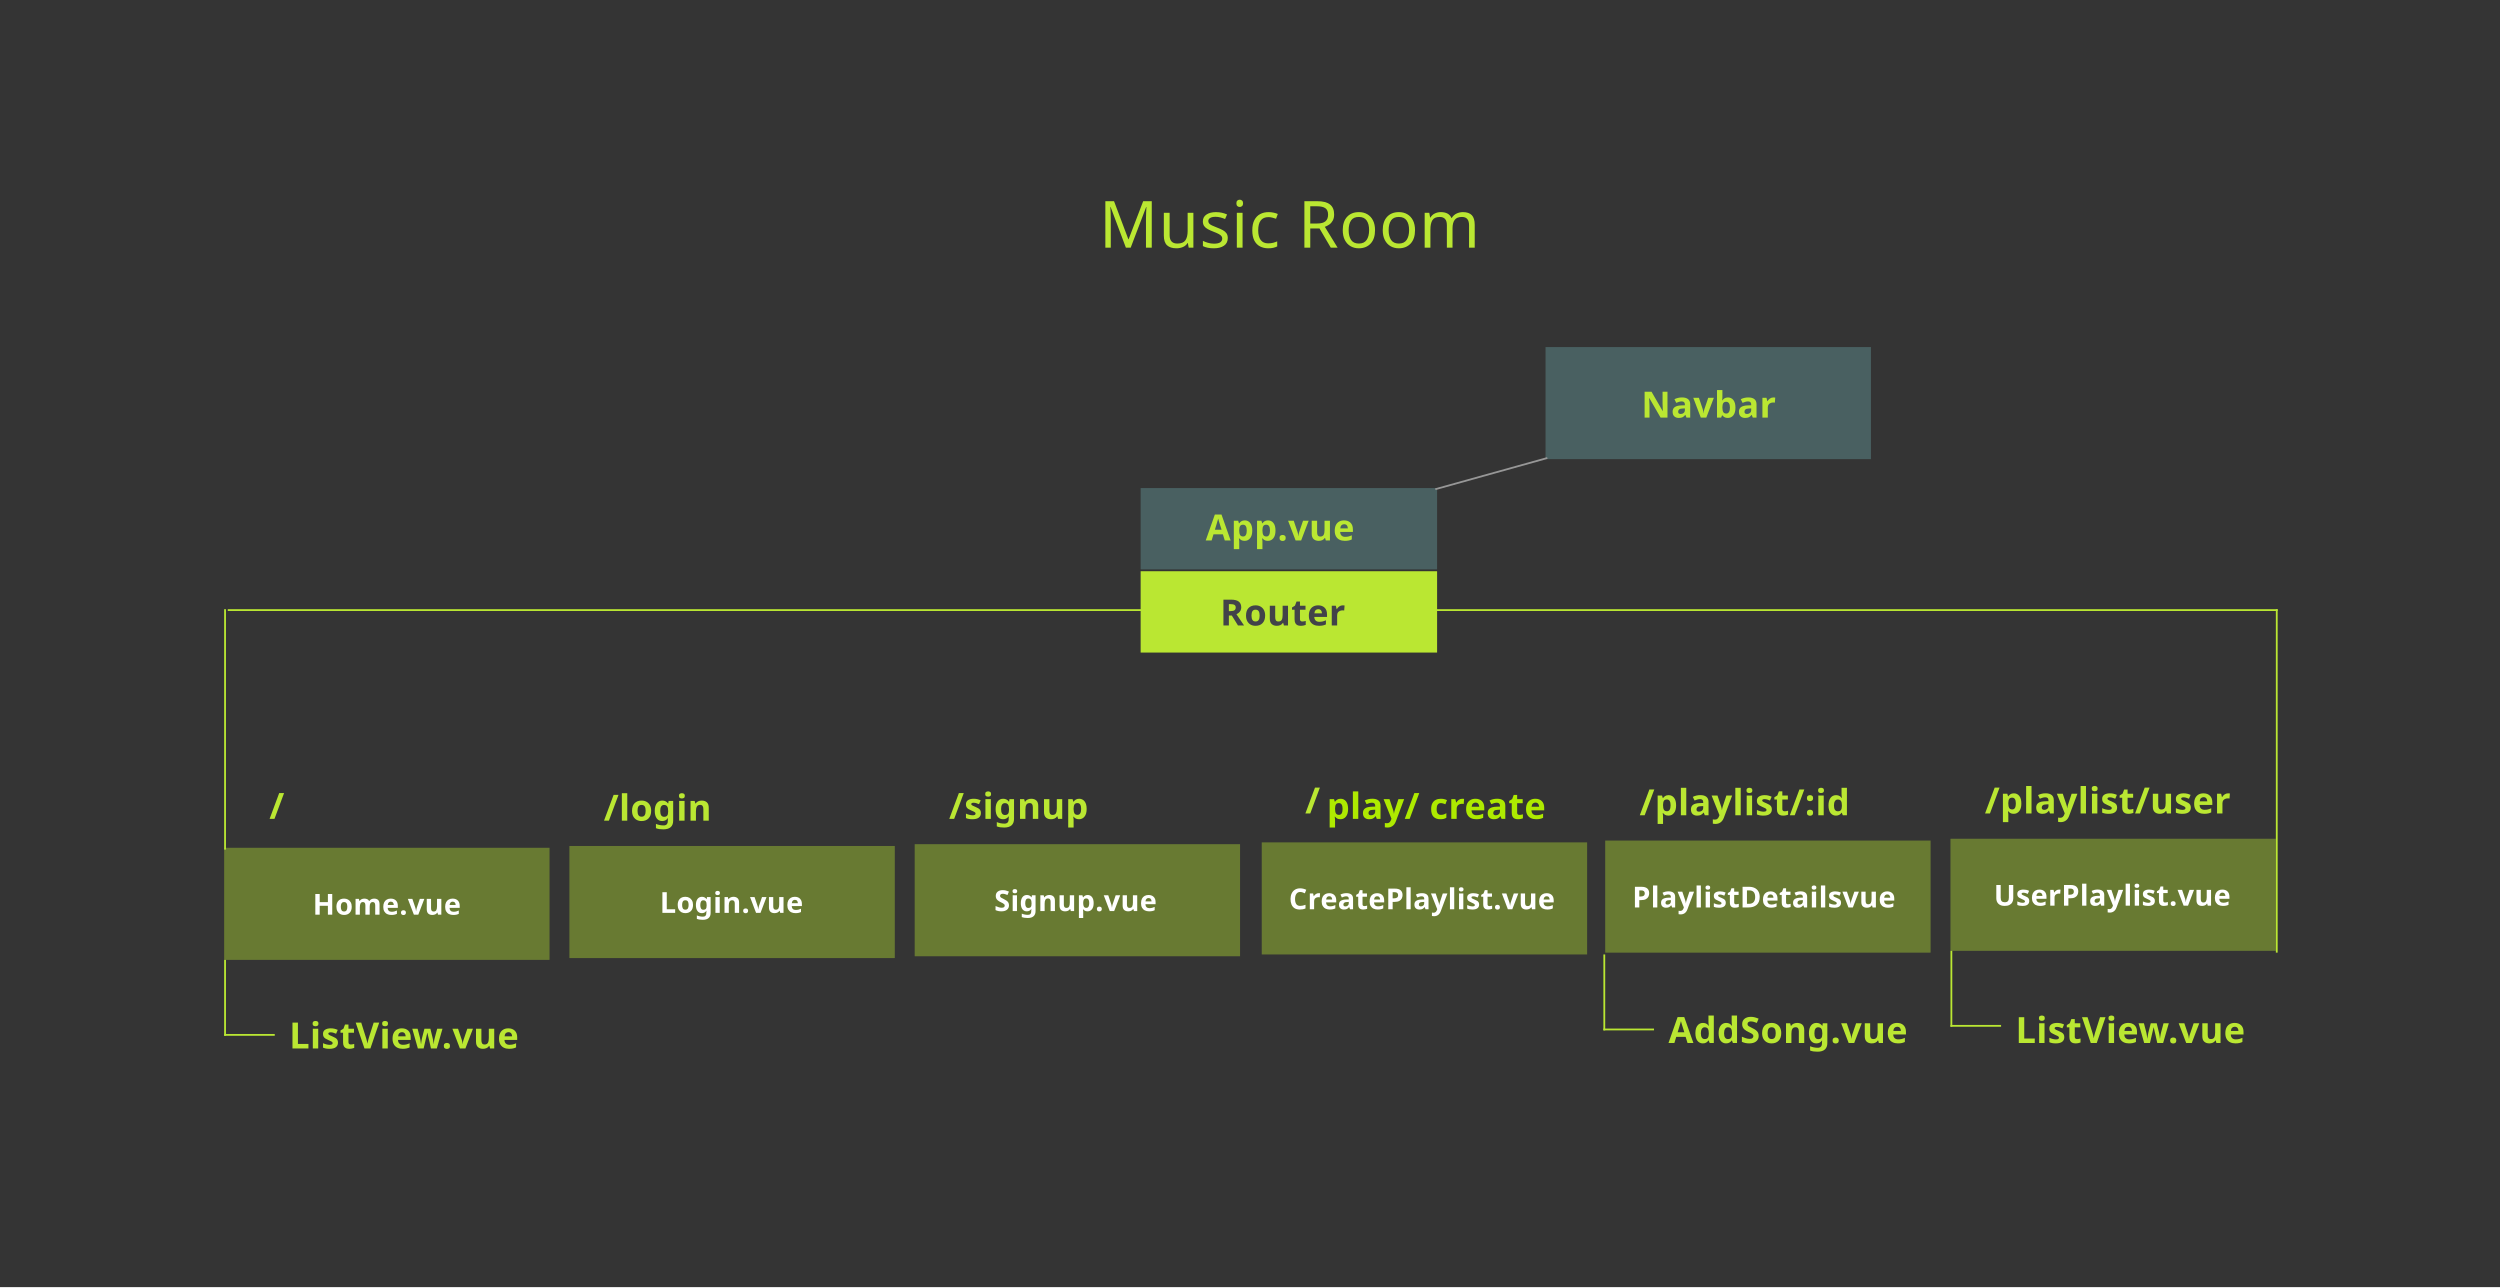
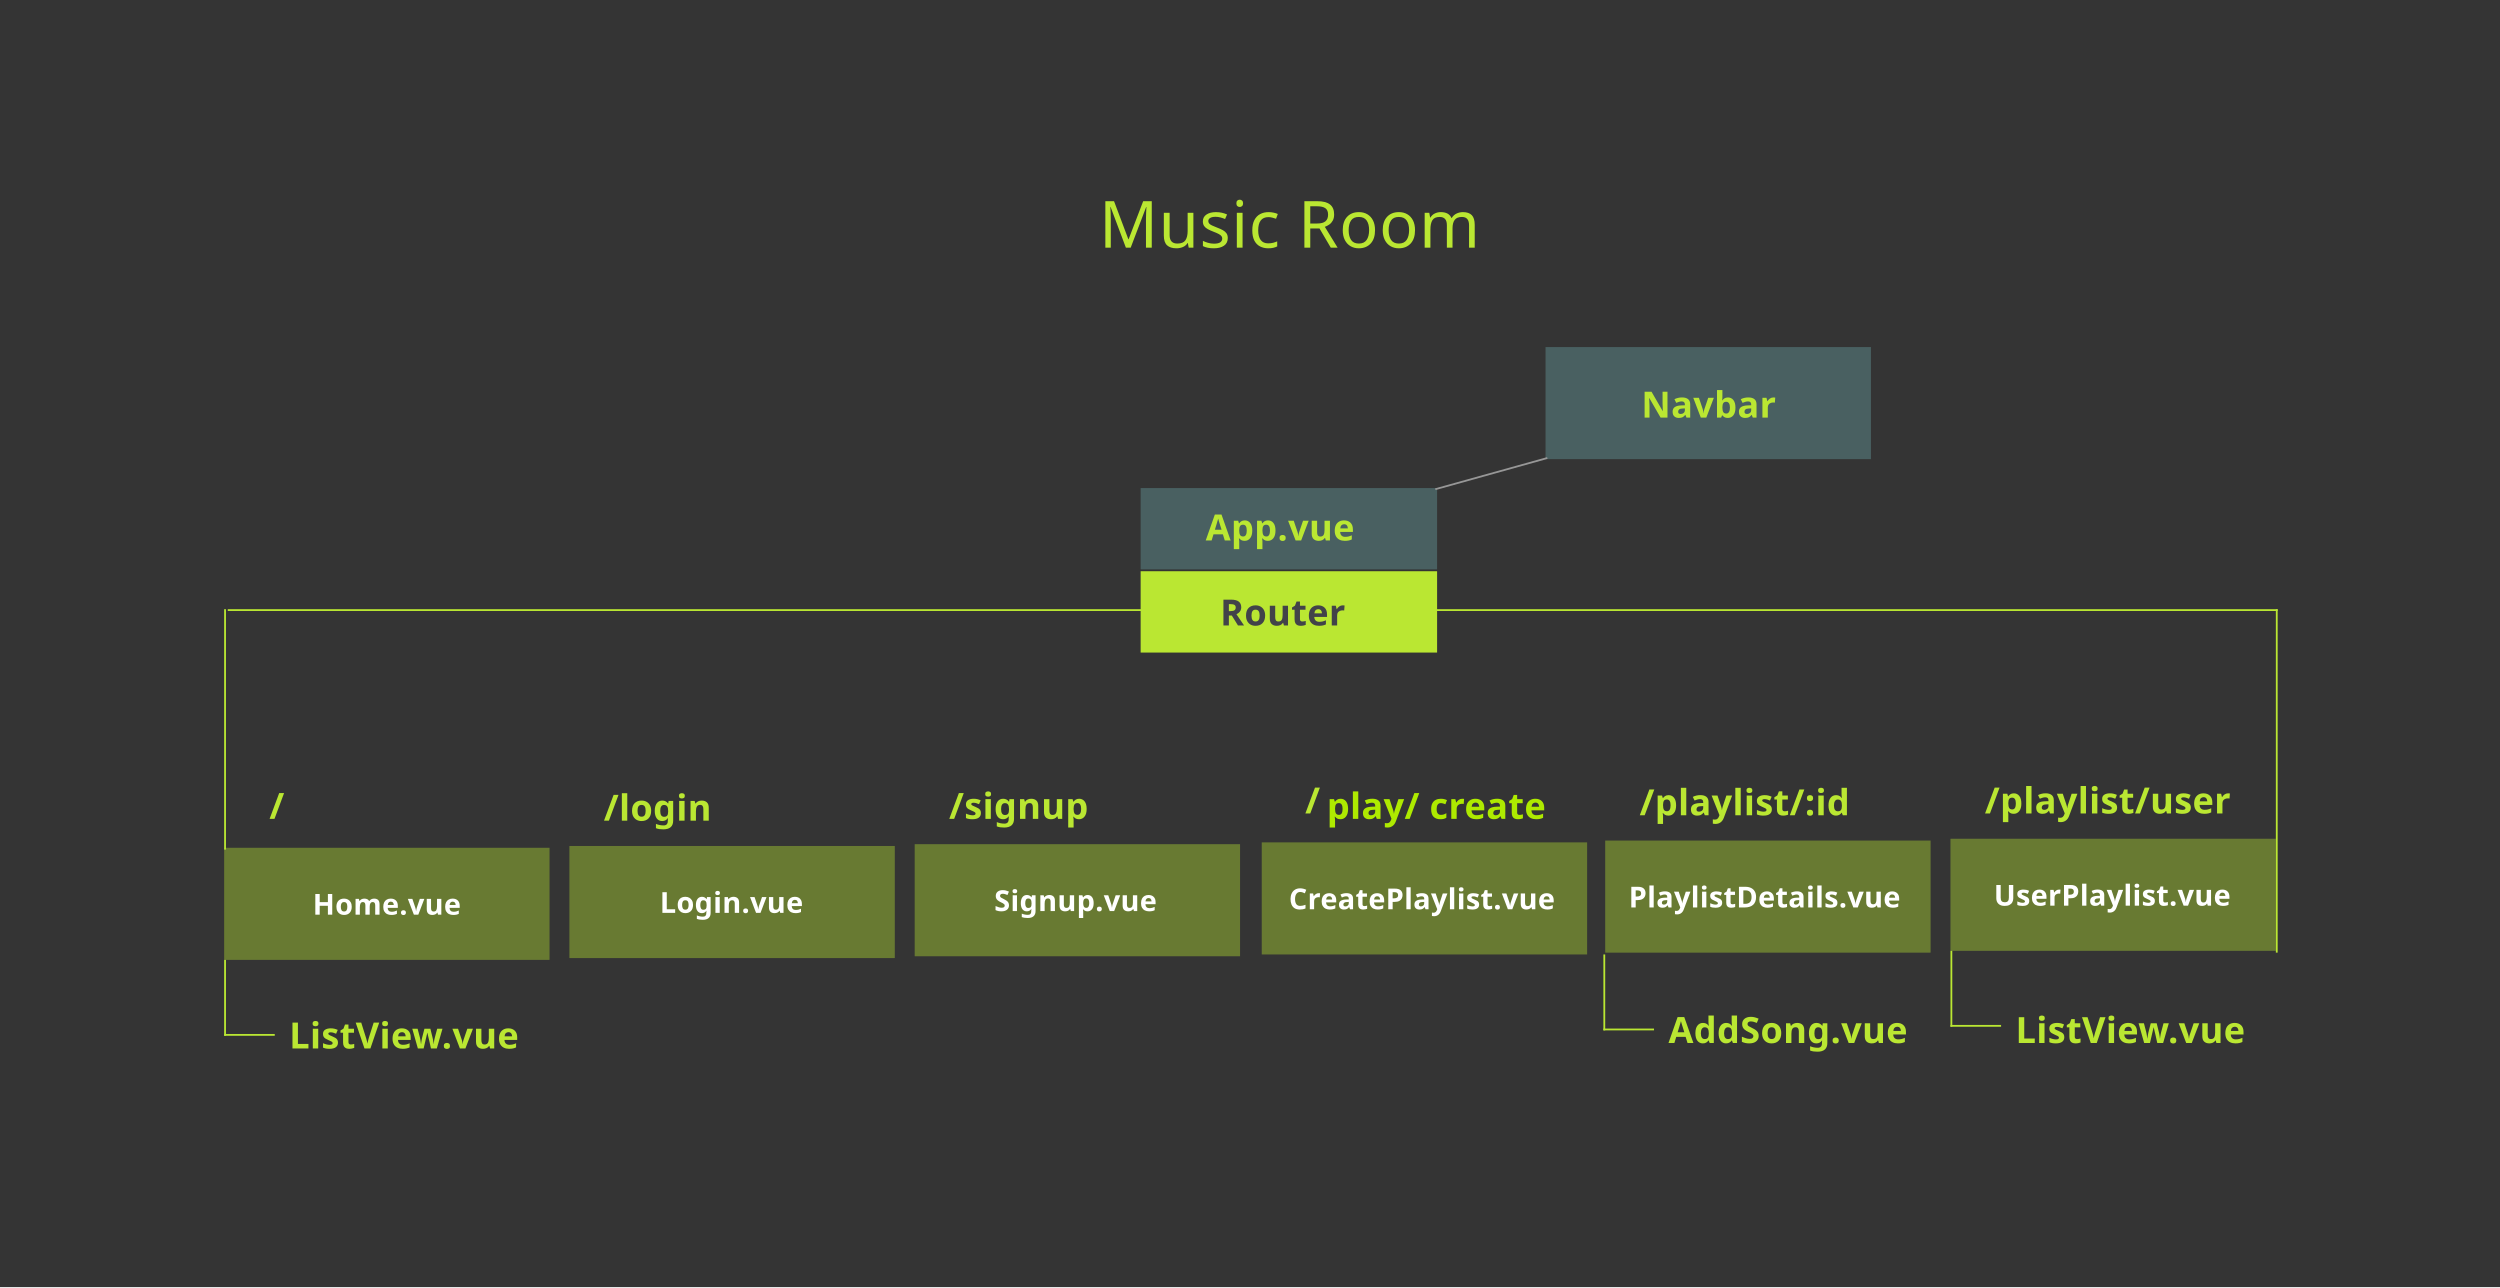
<svg xmlns="http://www.w3.org/2000/svg" width="1383px" height="712px" viewBox="0 0 1383 712" version="1.1">
  <g id="Tablet" stroke="none" stroke-width="1" fill="none" fill-rule="evenodd">
    <rect fill="#343434" x="0" y="0" width="1383" height="712" />
    <g id="Group" transform="translate(124, 103)">
      <line x1="1135.5" y1="234.5" x2="2.5" y2="234.5" id="Line" stroke="#BAE732" fill="#BAE732" stroke-linecap="square" />
      <rect id="Rectangle" fill-opacity="0.396" fill="#BAE732" x="191" y="365" width="180" height="62" />
      <g id="Group-2" transform="translate(731, 89)">
        <rect id="Rectangle" fill="#496061" x="0" y="0" width="180" height="62" />
        <text id="Navbar" font-family="LucidaGrande-Bold, Lucida Grande" font-size="20" font-weight="bold" letter-spacing="0.188" fill="#BAE732">
          <tspan x="53" y="39">Navbar</tspan>
        </text>
      </g>
      <rect id="Rectangle" fill-opacity="0.396" fill="#BAE732" x="0" y="366" width="180" height="62" />
      <rect id="Rectangle" fill="#BAE732" x="507" y="213" width="164" height="45" />
      <text id="Music-Room" font-family="NewYorkLarge-Regular, New York Large" font-size="36" font-weight="normal" letter-spacing="0.338" fill="#BAE732">
        <tspan x="484" y="34">Music Room</tspan>
      </text>
      <rect id="Rectangle" fill="#496061" x="507" y="167" width="164" height="45" />
      <text id="App.vue" font-family="LucidaGrande-Bold, Lucida Grande" font-size="20" font-weight="bold" letter-spacing="0.188" fill="#BAE732">
        <tspan x="543" y="196">App.vue</tspan>
      </text>
      <text id="Router" font-family="LucidaGrande-Bold, Lucida Grande" font-size="20" font-weight="bold" letter-spacing="0.188" fill="#424349">
        <tspan x="551" y="243">Router</tspan>
      </text>
      <text id="Home.vue" font-family="LucidaGrande-Bold, Lucida Grande" font-size="16" font-weight="bold" letter-spacing="0.15" fill="#FFFFFF">
        <tspan x="49" y="403">Home.vue</tspan>
      </text>
      <text id="/" font-family="LucidaGrande-Bold, Lucida Grande" font-size="20" font-weight="bold" letter-spacing="0.188" fill="#BAE732">
        <tspan x="25" y="350">/</tspan>
      </text>
      <text id="/login" font-family="LucidaGrande-Bold, Lucida Grande" font-size="20" font-weight="bold" letter-spacing="0.188" fill="#BAE732">
        <tspan x="210" y="351">/login</tspan>
      </text>
      <text id="Login.vue" font-family="LucidaGrande-Bold, Lucida Grande" font-size="16" font-weight="bold" letter-spacing="0.15" fill="#FFFFFF">
        <tspan x="241" y="402">Login.vue</tspan>
      </text>
      <rect id="Rectangle" fill-opacity="0.396" fill="#BAE732" x="382" y="364" width="180" height="62" />
      <text id="/signup" font-family="LucidaGrande-Bold, Lucida Grande" font-size="20" font-weight="bold" letter-spacing="0.188" fill="#BAE732">
        <tspan x="401" y="350">/signup</tspan>
      </text>
      <text id="Signup.vue" font-family="LucidaGrande-Bold, Lucida Grande" font-size="16" font-weight="bold" letter-spacing="0.15" fill="#FFFFFF">
        <tspan x="426" y="401">Signup.vue</tspan>
      </text>
      <rect id="Rectangle" fill-opacity="0.396" fill="#BAE732" x="764" y="362" width="180" height="62" />
      <rect id="Rectangle" fill-opacity="0.396" fill="#BAE732" x="574" y="363" width="180" height="62" />
      <text id="CreatePlaylist.vue" font-family="LucidaGrande-Bold, Lucida Grande" font-size="16" font-weight="bold" letter-spacing="0.15" fill="#FFFFFF">
        <tspan x="589" y="400">CreatePlaylist.vue</tspan>
      </text>
      <text id="/" font-family="LucidaGrande-Bold, Lucida Grande" font-size="20" font-weight="bold" letter-spacing="0.188" fill="#BAE732">
        <tspan x="598" y="347">/</tspan>
      </text>
      <text id="play/-create" font-family="LucidaGrande-Bold, Lucida Grande" font-size="20" font-weight="bold" letter-spacing="0.188" fill="#AEEA00">
        <tspan x="610" y="350">play/ create</tspan>
      </text>
      <text id="/playlist/:id" font-family="LucidaGrande-Bold, Lucida Grande" font-size="20" font-weight="bold" letter-spacing="0.188" fill="#BAE732">
        <tspan x="783" y="348">/playlist/:id</tspan>
      </text>
-       <text id="PlaylistDetailsvue" font-family="LucidaGrande-Bold, Lucida Grande" font-size="16" font-weight="bold" letter-spacing="0.15" fill="#FFFFFF">
-         <tspan x="779" y="399">PlaylistDetailsvue</tspan>
+       <text id="PlaylistDetails.vue" font-family="LucidaGrande-Bold, Lucida Grande" font-size="16" font-weight="bold" letter-spacing="0.15" fill="#FFFFFF">
+         <tspan x="777" y="399">PlaylistDetails.vue</tspan>
      </text>
      <rect id="Rectangle" fill-opacity="0.396" fill="#BAE732" x="955" y="361" width="180" height="62" />
      <text id="/playlist/user" font-family="LucidaGrande-Bold, Lucida Grande" font-size="20" font-weight="bold" letter-spacing="0.188" fill="#BAE732">
        <tspan x="974" y="347">/playlist/user</tspan>
      </text>
      <text id="UserPlaylist.vue" font-family="LucidaGrande-Bold, Lucida Grande" font-size="16" font-weight="bold" letter-spacing="0.15" fill="#FFFFFF">
        <tspan x="979" y="398">UserPlaylist.vue</tspan>
      </text>
      <line x1="1135.5" y1="234.5" x2="1135.5" y2="423.5" id="Line-4" stroke="#BAE732" stroke-linecap="square" />
      <text id="ListView.vue" font-family="LucidaGrande-Bold, Lucida Grande" font-size="20" font-weight="bold" letter-spacing="0.188" fill="#BAE732">
        <tspan x="36" y="477">ListView.vue</tspan>
      </text>
      <line x1="0.5" y1="469.5" x2="27.5" y2="469.5" id="Line-8" stroke="#BAE732" stroke-linecap="square" />
      <text id="ListView.vue" font-family="LucidaGrande-Bold, Lucida Grande" font-size="20" font-weight="bold" letter-spacing="0.188" fill="#BAE732">
        <tspan x="991" y="474">ListView.vue</tspan>
      </text>
      <line x1="955.5" y1="423.5" x2="955.5" y2="464.5" id="Line-5" stroke="#BAE732" fill="#BAE732" stroke-linecap="square" />
      <line x1="955.5" y1="464.5" x2="982.5" y2="464.5" id="Line-8" stroke="#BAE732" stroke-linecap="square" />
      <text id="AddSong.vue" font-family="LucidaGrande-Bold, Lucida Grande" font-size="20" font-weight="bold" letter-spacing="0.188" fill="#BAE732">
        <tspan x="799" y="474">AddSong.vue</tspan>
      </text>
      <line x1="763.5" y1="425.5" x2="763.5" y2="466.5" id="Line-5" stroke="#BAE732" fill="#BAE732" stroke-linecap="square" />
      <line x1="763.5" y1="466.5" x2="790.5" y2="466.5" id="Line-8" stroke="#BAE732" stroke-linecap="square" />
      <line x1="670.5" y1="167.5" x2="731.5" y2="150.5" id="Line-10" stroke="#979797" stroke-linecap="square" />
      <line x1="0.5" y1="234.5" x2="0.5" y2="366.5" id="Line-3" stroke="#BAE732" fill="#BAE732" stroke-linecap="square" />
      <line x1="0.5" y1="428.5" x2="0.5" y2="469.5" id="Line-5" stroke="#BAE732" fill="#BAE732" stroke-linecap="square" />
    </g>
  </g>
</svg>
